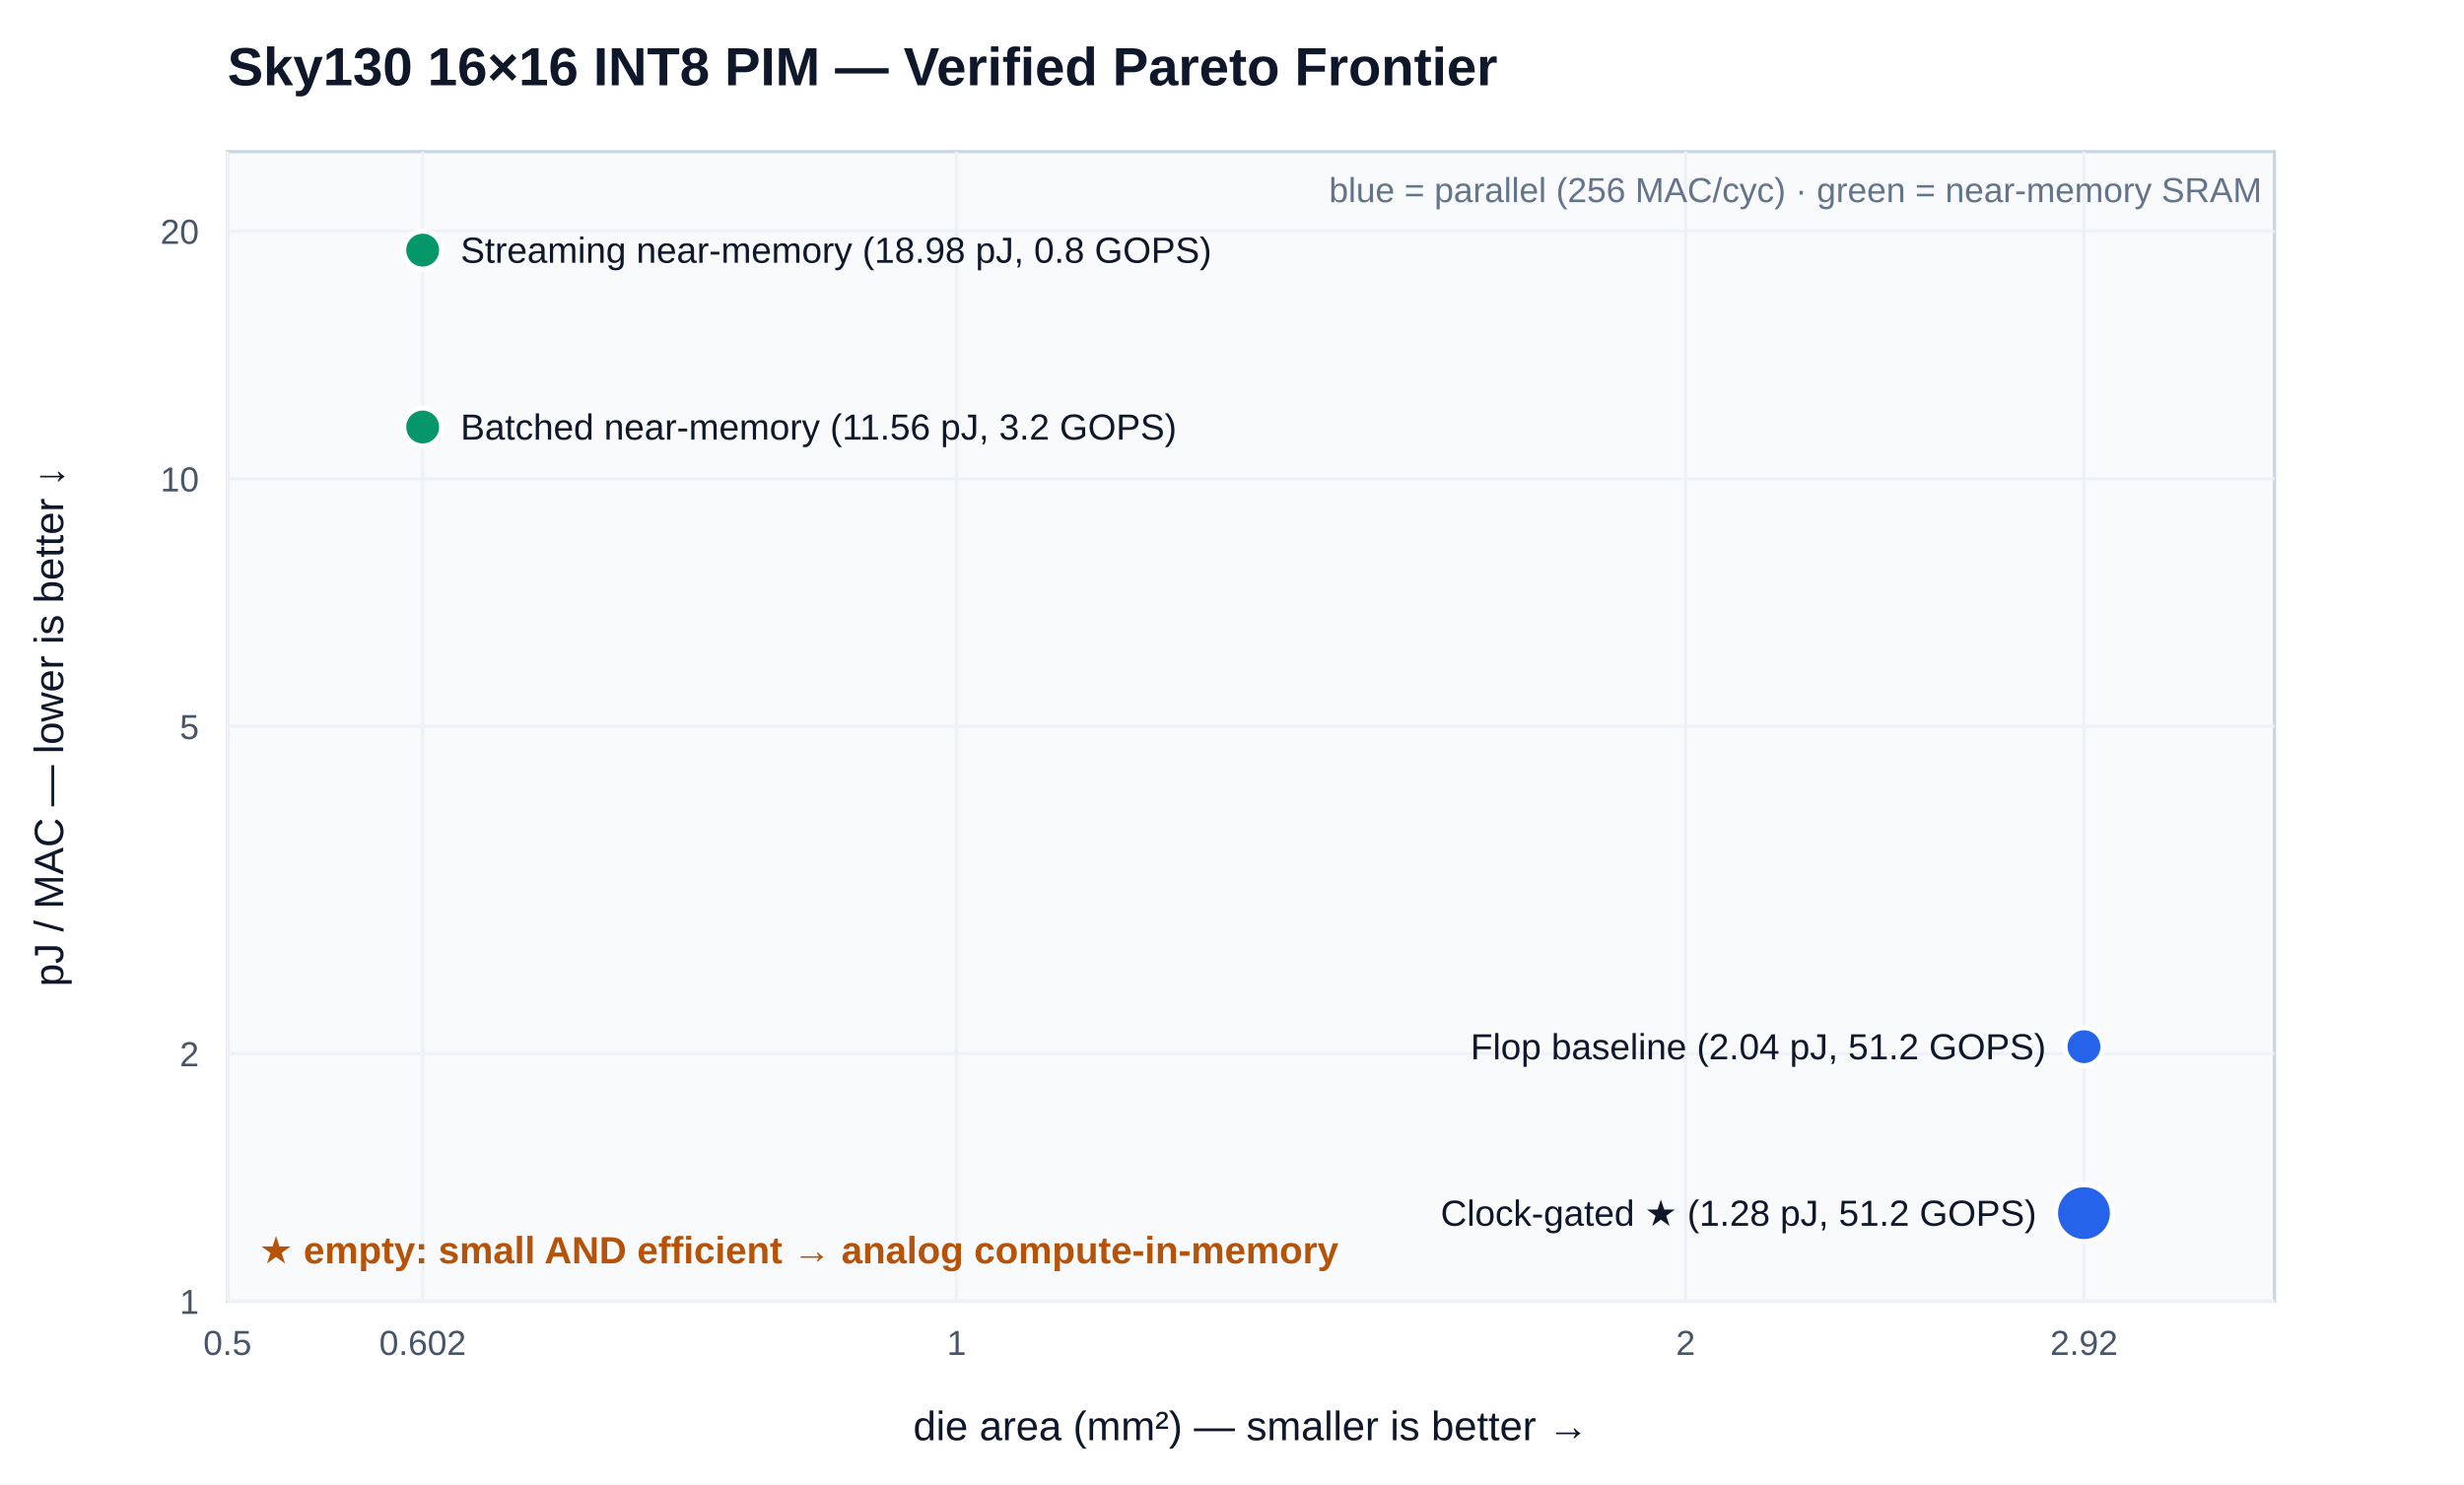
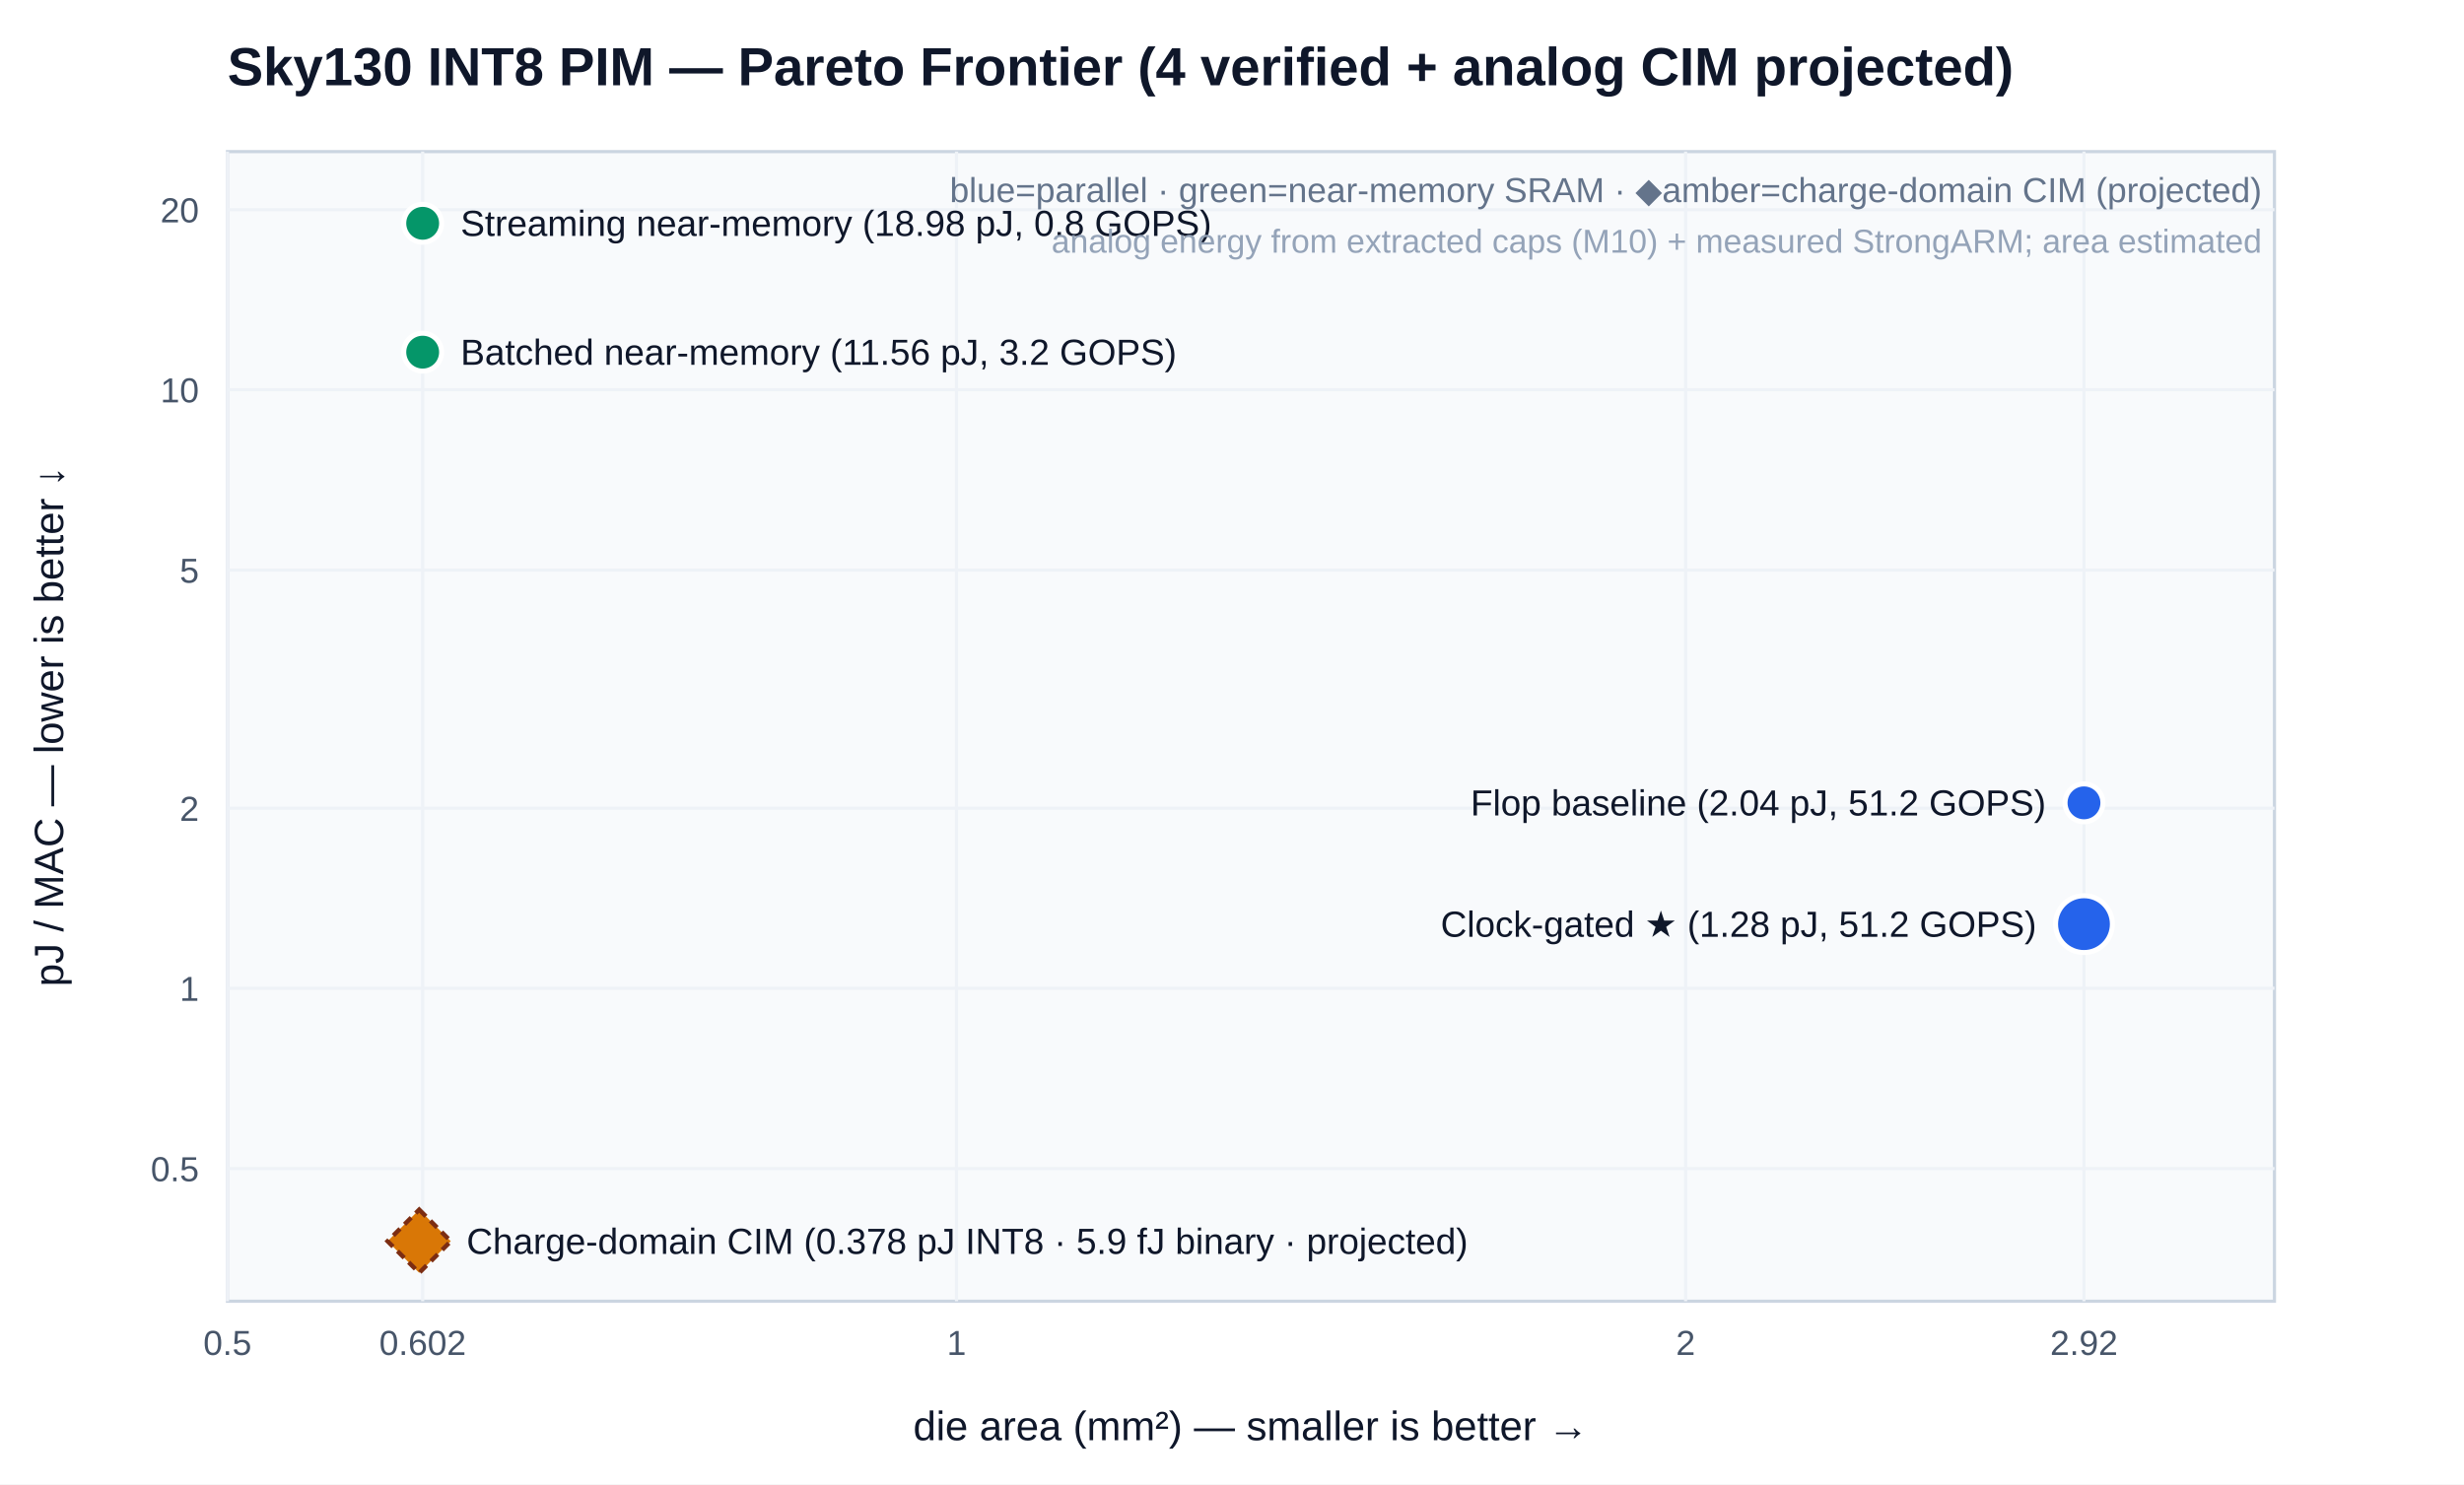
<svg xmlns="http://www.w3.org/2000/svg" width="780" height="470" viewBox="0 0 780 470" font-family="system-ui,Segoe UI,Arial,sans-serif">
  <rect width="780" height="470" fill="#ffffff" />
-   <text x="72" y="27" font-size="17" font-weight="700" fill="#0f172a">Sky130 16×16 INT8 PIM — Verified Pareto Frontier</text>
+   <text x="72" y="27" font-size="17" font-weight="700" fill="#0f172a">Sky130 INT8 PIM — Pareto Frontier (4 verified + analog CIM projected)</text>
  <rect x="72" y="48" width="648" height="364" fill="#f8fafc" stroke="#cbd5e1" />
  <line x1="72.0" y1="48" x2="72.0" y2="412" stroke="#eef2f7" />
  <text x="72.0" y="429" font-size="11" fill="#475569" text-anchor="middle">0.5</text>
  <line x1="133.8" y1="48" x2="133.8" y2="412" stroke="#eef2f7" />
  <text x="133.8" y="429" font-size="11" fill="#475569" text-anchor="middle">0.602</text>
  <line x1="302.8" y1="48" x2="302.8" y2="412" stroke="#eef2f7" />
  <text x="302.8" y="429" font-size="11" fill="#475569" text-anchor="middle">1</text>
  <line x1="533.6" y1="48" x2="533.6" y2="412" stroke="#eef2f7" />
  <text x="533.6" y="429" font-size="11" fill="#475569" text-anchor="middle">2</text>
  <line x1="659.7" y1="48" x2="659.7" y2="412" stroke="#eef2f7" />
  <text x="659.7" y="429" font-size="11" fill="#475569" text-anchor="middle">2.92</text>
-   <line x1="72" y1="412.0" x2="720" y2="412.0" stroke="#eef2f7" />
-   <text x="63" y="416.0" font-size="11" fill="#475569" text-anchor="end">1</text>
-   <line x1="72" y1="333.6" x2="720" y2="333.6" stroke="#eef2f7" />
-   <text x="63" y="337.6" font-size="11" fill="#475569" text-anchor="end">2</text>
-   <line x1="72" y1="230.0" x2="720" y2="230.0" stroke="#eef2f7" />
-   <text x="63" y="234.0" font-size="11" fill="#475569" text-anchor="end">5</text>
-   <line x1="72" y1="151.6" x2="720" y2="151.6" stroke="#eef2f7" />
-   <text x="63" y="155.6" font-size="11" fill="#475569" text-anchor="end">10</text>
-   <line x1="72" y1="73.2" x2="720" y2="73.2" stroke="#eef2f7" />
-   <text x="63" y="77.2" font-size="11" fill="#475569" text-anchor="end">20</text>
+   <line x1="72" y1="370.0" x2="720" y2="370.0" stroke="#eef2f7" />
+   <text x="63" y="374.0" font-size="11" fill="#475569" text-anchor="end">0.5</text>
+   <line x1="72" y1="312.9" x2="720" y2="312.9" stroke="#eef2f7" />
+   <text x="63" y="316.9" font-size="11" fill="#475569" text-anchor="end">1</text>
+   <line x1="72" y1="255.9" x2="720" y2="255.9" stroke="#eef2f7" />
+   <text x="63" y="259.9" font-size="11" fill="#475569" text-anchor="end">2</text>
+   <line x1="72" y1="180.5" x2="720" y2="180.5" stroke="#eef2f7" />
+   <text x="63" y="184.5" font-size="11" fill="#475569" text-anchor="end">5</text>
+   <line x1="72" y1="123.4" x2="720" y2="123.4" stroke="#eef2f7" />
+   <text x="63" y="127.4" font-size="11" fill="#475569" text-anchor="end">10</text>
+   <line x1="72" y1="66.4" x2="720" y2="66.4" stroke="#eef2f7" />
+   <text x="63" y="70.4" font-size="11" fill="#475569" text-anchor="end">20</text>
  <text x="396" y="456" font-size="13" fill="#0f172a" text-anchor="middle">die area (mm²) — smaller is better →</text>
  <text x="20" y="230" font-size="13" fill="#0f172a" text-anchor="middle" transform="rotate(-90 20 230)">pJ / MAC — lower is better ↓</text>
-   <text x="82" y="400" font-size="12" font-weight="700" fill="#b45309">★ empty: small AND efficient → analog compute-in-memory</text>
-   <circle cx="659.7" cy="331.4" r="6" fill="#2563eb" stroke="#ffffff" stroke-width="1.6" />
-   <text x="647.7" y="335.4" font-size="11.5" fill="#0f172a" text-anchor="end">Flop baseline (2.04 pJ, 51.2 GOPS)</text>
-   <circle cx="659.7" cy="384.1" r="9" fill="#2563eb" stroke="#ffffff" stroke-width="1.6" />
-   <text x="644.7" y="388.1" font-size="11.5" fill="#0f172a" text-anchor="end">Clock-gated ★ (1.28 pJ, 51.2 GOPS)</text>
-   <circle cx="133.8" cy="135.2" r="6" fill="#059669" stroke="#ffffff" stroke-width="1.6" />
-   <text x="145.8" y="139.2" font-size="11.5" fill="#0f172a" text-anchor="start">Batched near-memory (11.56 pJ, 3.2 GOPS)</text>
-   <circle cx="133.8" cy="79.2" r="6" fill="#059669" stroke="#ffffff" stroke-width="1.6" />
-   <text x="145.8" y="83.2" font-size="11.5" fill="#0f172a" text-anchor="start">Streaming near-memory (18.98 pJ, 0.8 GOPS)</text>
-   <text x="716" y="64" font-size="11" fill="#64748b" text-anchor="end">blue = parallel (256 MAC/cyc) · green = near-memory SRAM</text>
+   <circle cx="659.7" cy="254.2" r="6" fill="#2563eb" stroke="#ffffff" stroke-width="1.6" />
+   <text x="647.7" y="258.2" font-size="11.5" fill="#0f172a" text-anchor="end">Flop baseline (2.04 pJ, 51.2 GOPS)</text>
+   <circle cx="659.7" cy="292.6" r="9" fill="#2563eb" stroke="#ffffff" stroke-width="1.6" />
+   <text x="644.7" y="296.6" font-size="11.5" fill="#0f172a" text-anchor="end">Clock-gated ★ (1.28 pJ, 51.2 GOPS)</text>
+   <circle cx="133.8" cy="111.5" r="6" fill="#059669" stroke="#ffffff" stroke-width="1.6" />
+   <text x="145.8" y="115.5" font-size="11.5" fill="#0f172a" text-anchor="start">Batched near-memory (11.56 pJ, 3.2 GOPS)</text>
+   <circle cx="133.8" cy="70.7" r="6" fill="#059669" stroke="#ffffff" stroke-width="1.6" />
+   <text x="145.8" y="74.7" font-size="11.5" fill="#0f172a" text-anchor="start">Streaming near-memory (18.98 pJ, 0.8 GOPS)</text>
+   <polygon points="132.7,383.0 142.7,393.0 132.7,403.0 122.7,393.0" fill="#d97706" stroke="#7c2d12" stroke-width="1.4" stroke-dasharray="3 2" />
+   <text x="147.7" y="397.0" font-size="11.5" fill="#0f172a" text-anchor="start">Charge-domain CIM (0.378 pJ INT8 · 5.9 fJ binary · projected)</text>
+   <text x="716" y="64" font-size="11" fill="#64748b" text-anchor="end">blue=parallel · green=near-memory SRAM · ◆amber=charge-domain CIM (projected)</text>
+   <text x="716" y="80" font-size="10.5" fill="#94a3b8" text-anchor="end">analog energy from extracted caps (M10) + measured StrongARM; area estimated</text>
</svg>
